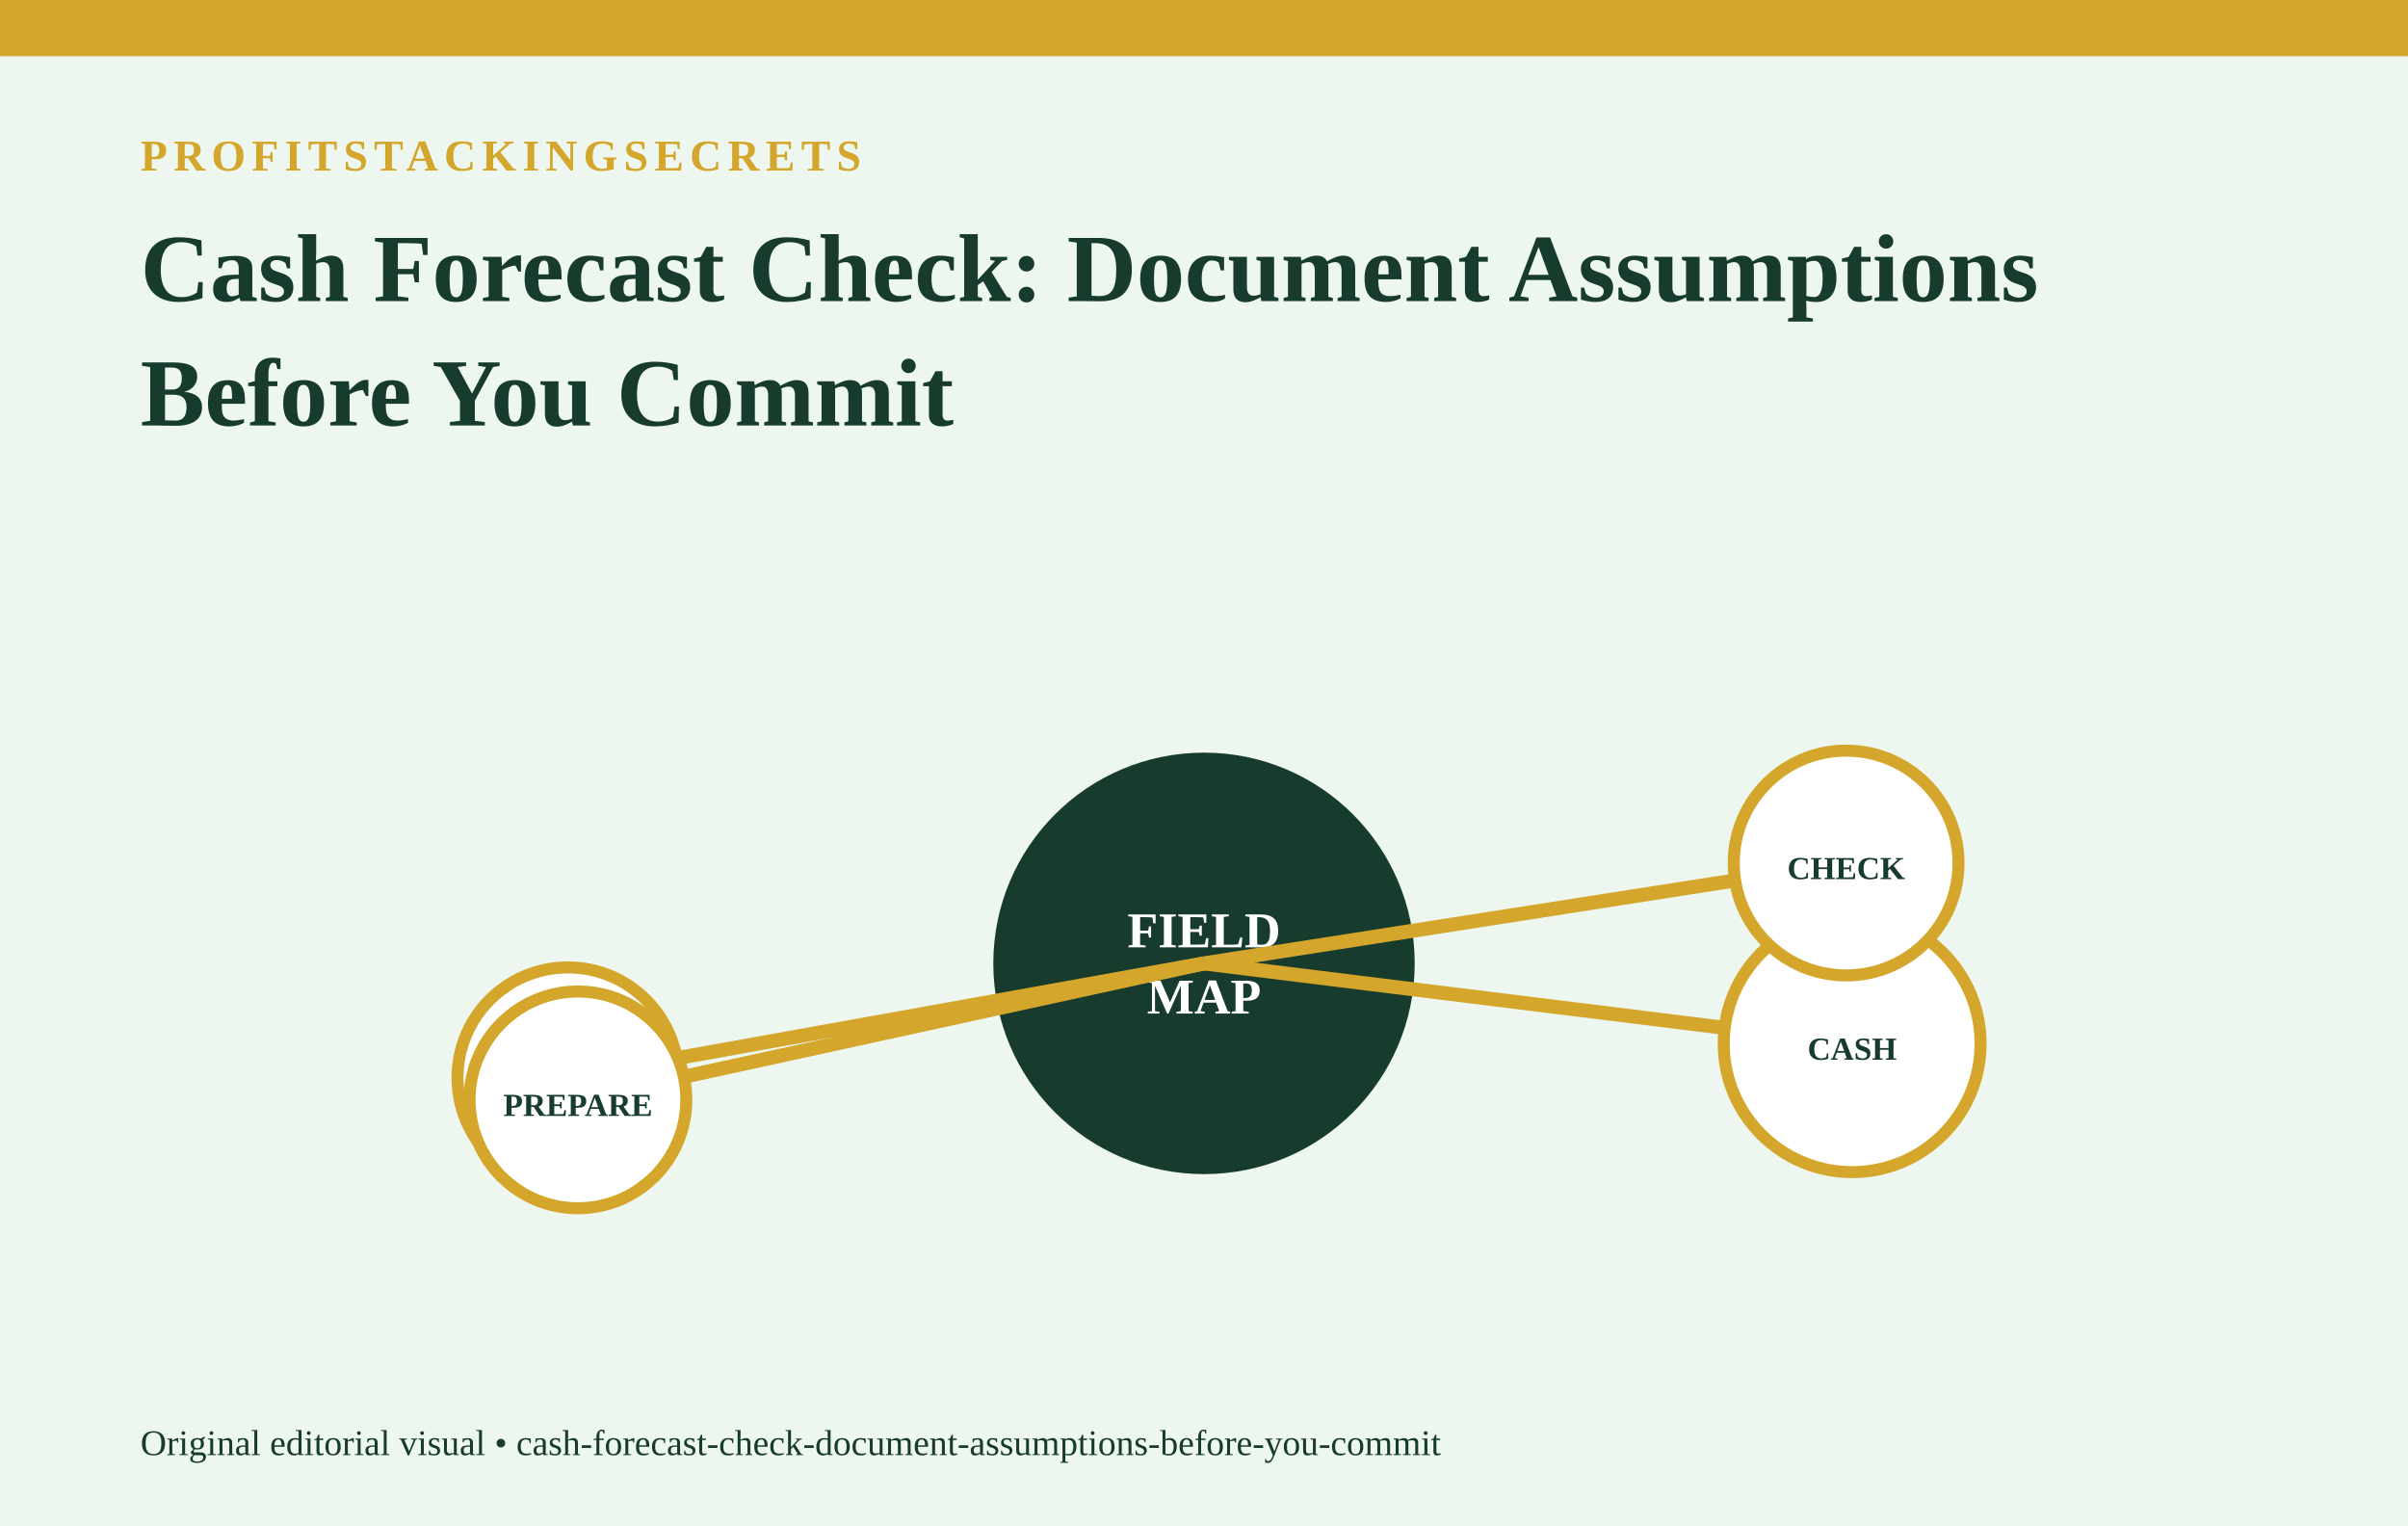
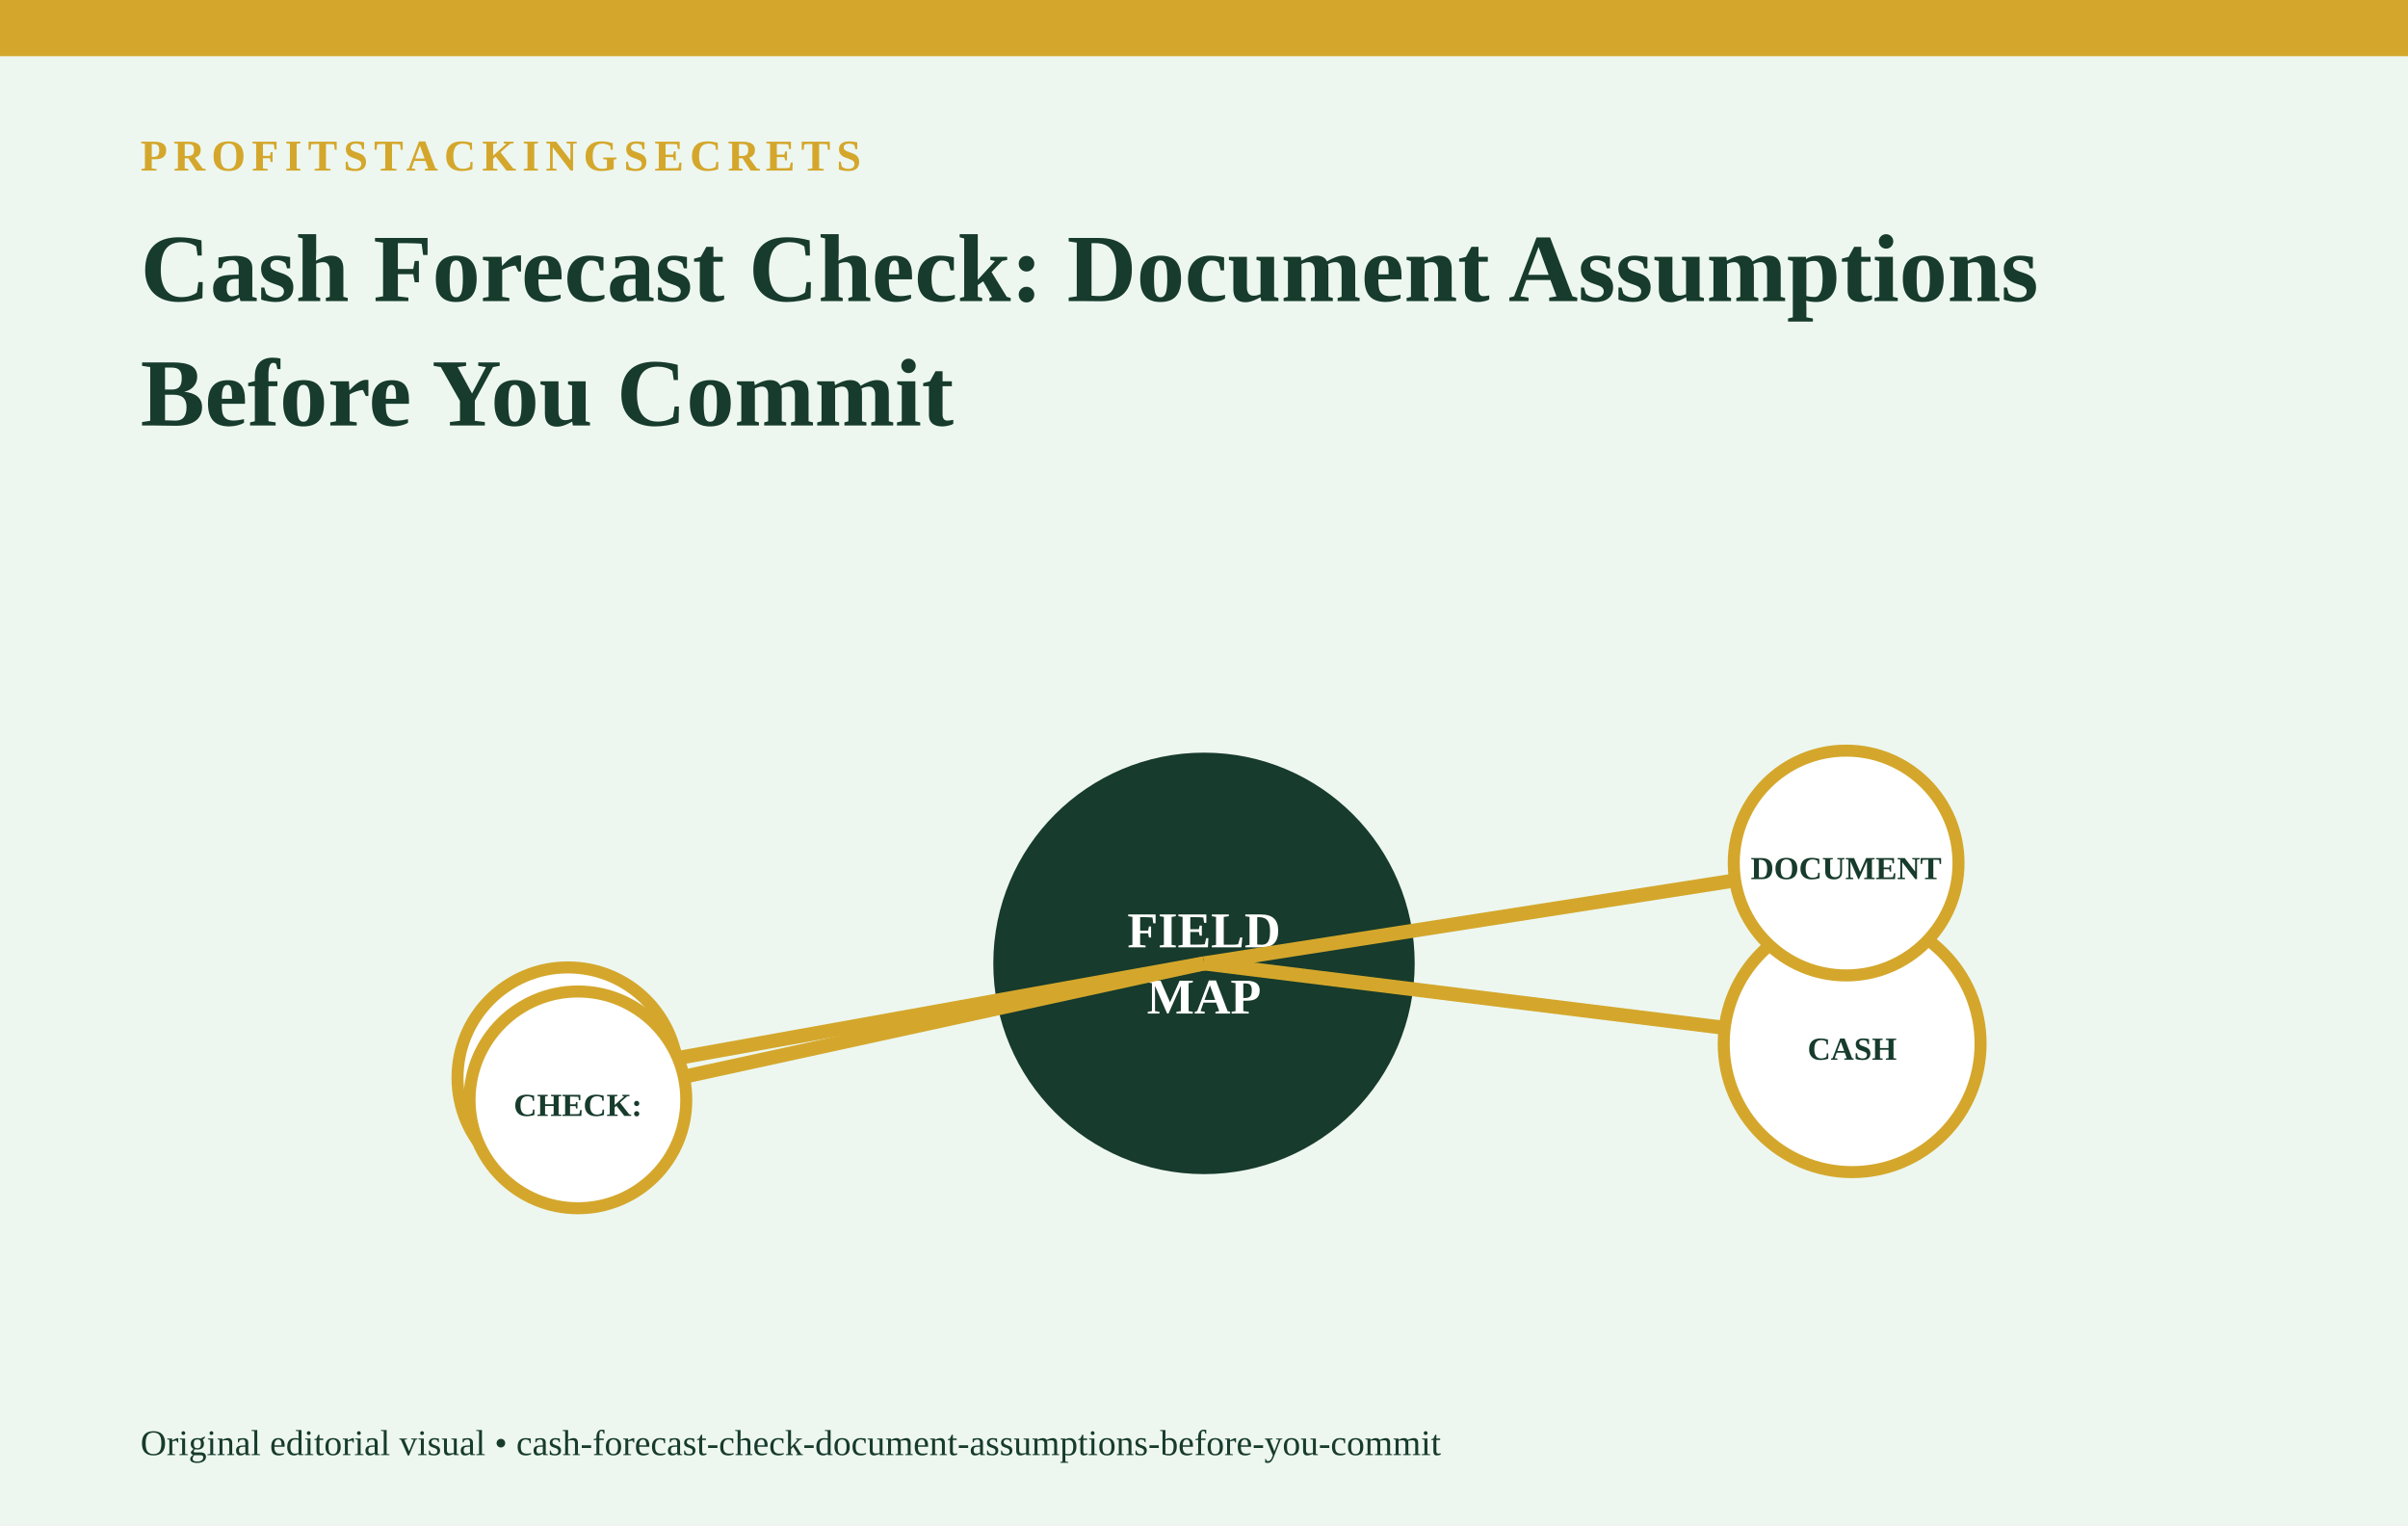
<svg xmlns="http://www.w3.org/2000/svg" width="1200" height="760" viewBox="0 0 1200 760" role="img" aria-labelledby="t d">
  <rect width="1200" height="760" fill="#EDF7F0" />
  <rect width="1200" height="28" fill="#D4A72C" />
  <text x="70" y="85" fill="#D4A72C" font-size="22" font-weight="700" letter-spacing="3">PROFITSTACKINGSECRETS</text>
  <text x="70" y="150" fill="#173B2C" font-size="48" font-weight="700">Cash Forecast Check: Document Assumptions</text>
  <text x="70" y="212" fill="#173B2C" font-size="48" font-weight="700">Before You Commit</text>
  <circle cx="600" cy="480" r="105" fill="#173B2C" />
  <text x="600" y="472" text-anchor="middle" fill="white" font-size="25" font-weight="700">FIELD</text>
  <text x="600" y="505" text-anchor="middle" fill="white" font-size="25" font-weight="700">MAP</text>
  <g>
    <line x1="600" y1="480" x2="923" y2="520" stroke="#D4A72C" stroke-width="7" />
    <circle cx="923" cy="520" r="64" fill="white" stroke="#D4A72C" stroke-width="6" />
    <text x="923" y="528" text-anchor="middle" fill="#173B2C" font-size="16" font-weight="700">CASH</text>
  </g>
  <g>
    <line x1="600" y1="480" x2="283" y2="537" stroke="#D4A72C" stroke-width="7" />
    <circle cx="283" cy="537" r="55" fill="white" stroke="#D4A72C" stroke-width="6" />
-     <text x="283" y="545" text-anchor="middle" fill="#173B2C" font-size="16" font-weight="700">PLANNING</text>
+     <text x="283" y="545" text-anchor="middle" fill="#173B2C" font-size="16" font-weight="700">FORECAST</text>
  </g>
  <g>
    <line x1="600" y1="480" x2="288" y2="548" stroke="#D4A72C" stroke-width="7" />
    <circle cx="288" cy="548" r="54" fill="white" stroke="#D4A72C" stroke-width="6" />
-     <text x="288" y="556" text-anchor="middle" fill="#173B2C" font-size="16" font-weight="700">PREPARE</text>
+     <text x="288" y="556" text-anchor="middle" fill="#173B2C" font-size="16" font-weight="700">CHECK:</text>
  </g>
  <g>
    <line x1="600" y1="480" x2="920" y2="430" stroke="#D4A72C" stroke-width="7" />
    <circle cx="920" cy="430" r="56" fill="white" stroke="#D4A72C" stroke-width="6" />
-     <text x="920" y="438" text-anchor="middle" fill="#173B2C" font-size="16" font-weight="700">CHECK</text>
+     <text x="920" y="438" text-anchor="middle" fill="#173B2C" font-size="16" font-weight="700">DOCUMENT</text>
  </g>
  <text x="70" y="725" fill="#173B2C" font-size="18">Original editorial visual • cash-forecast-check-document-assumptions-before-you-commit</text>
</svg>
